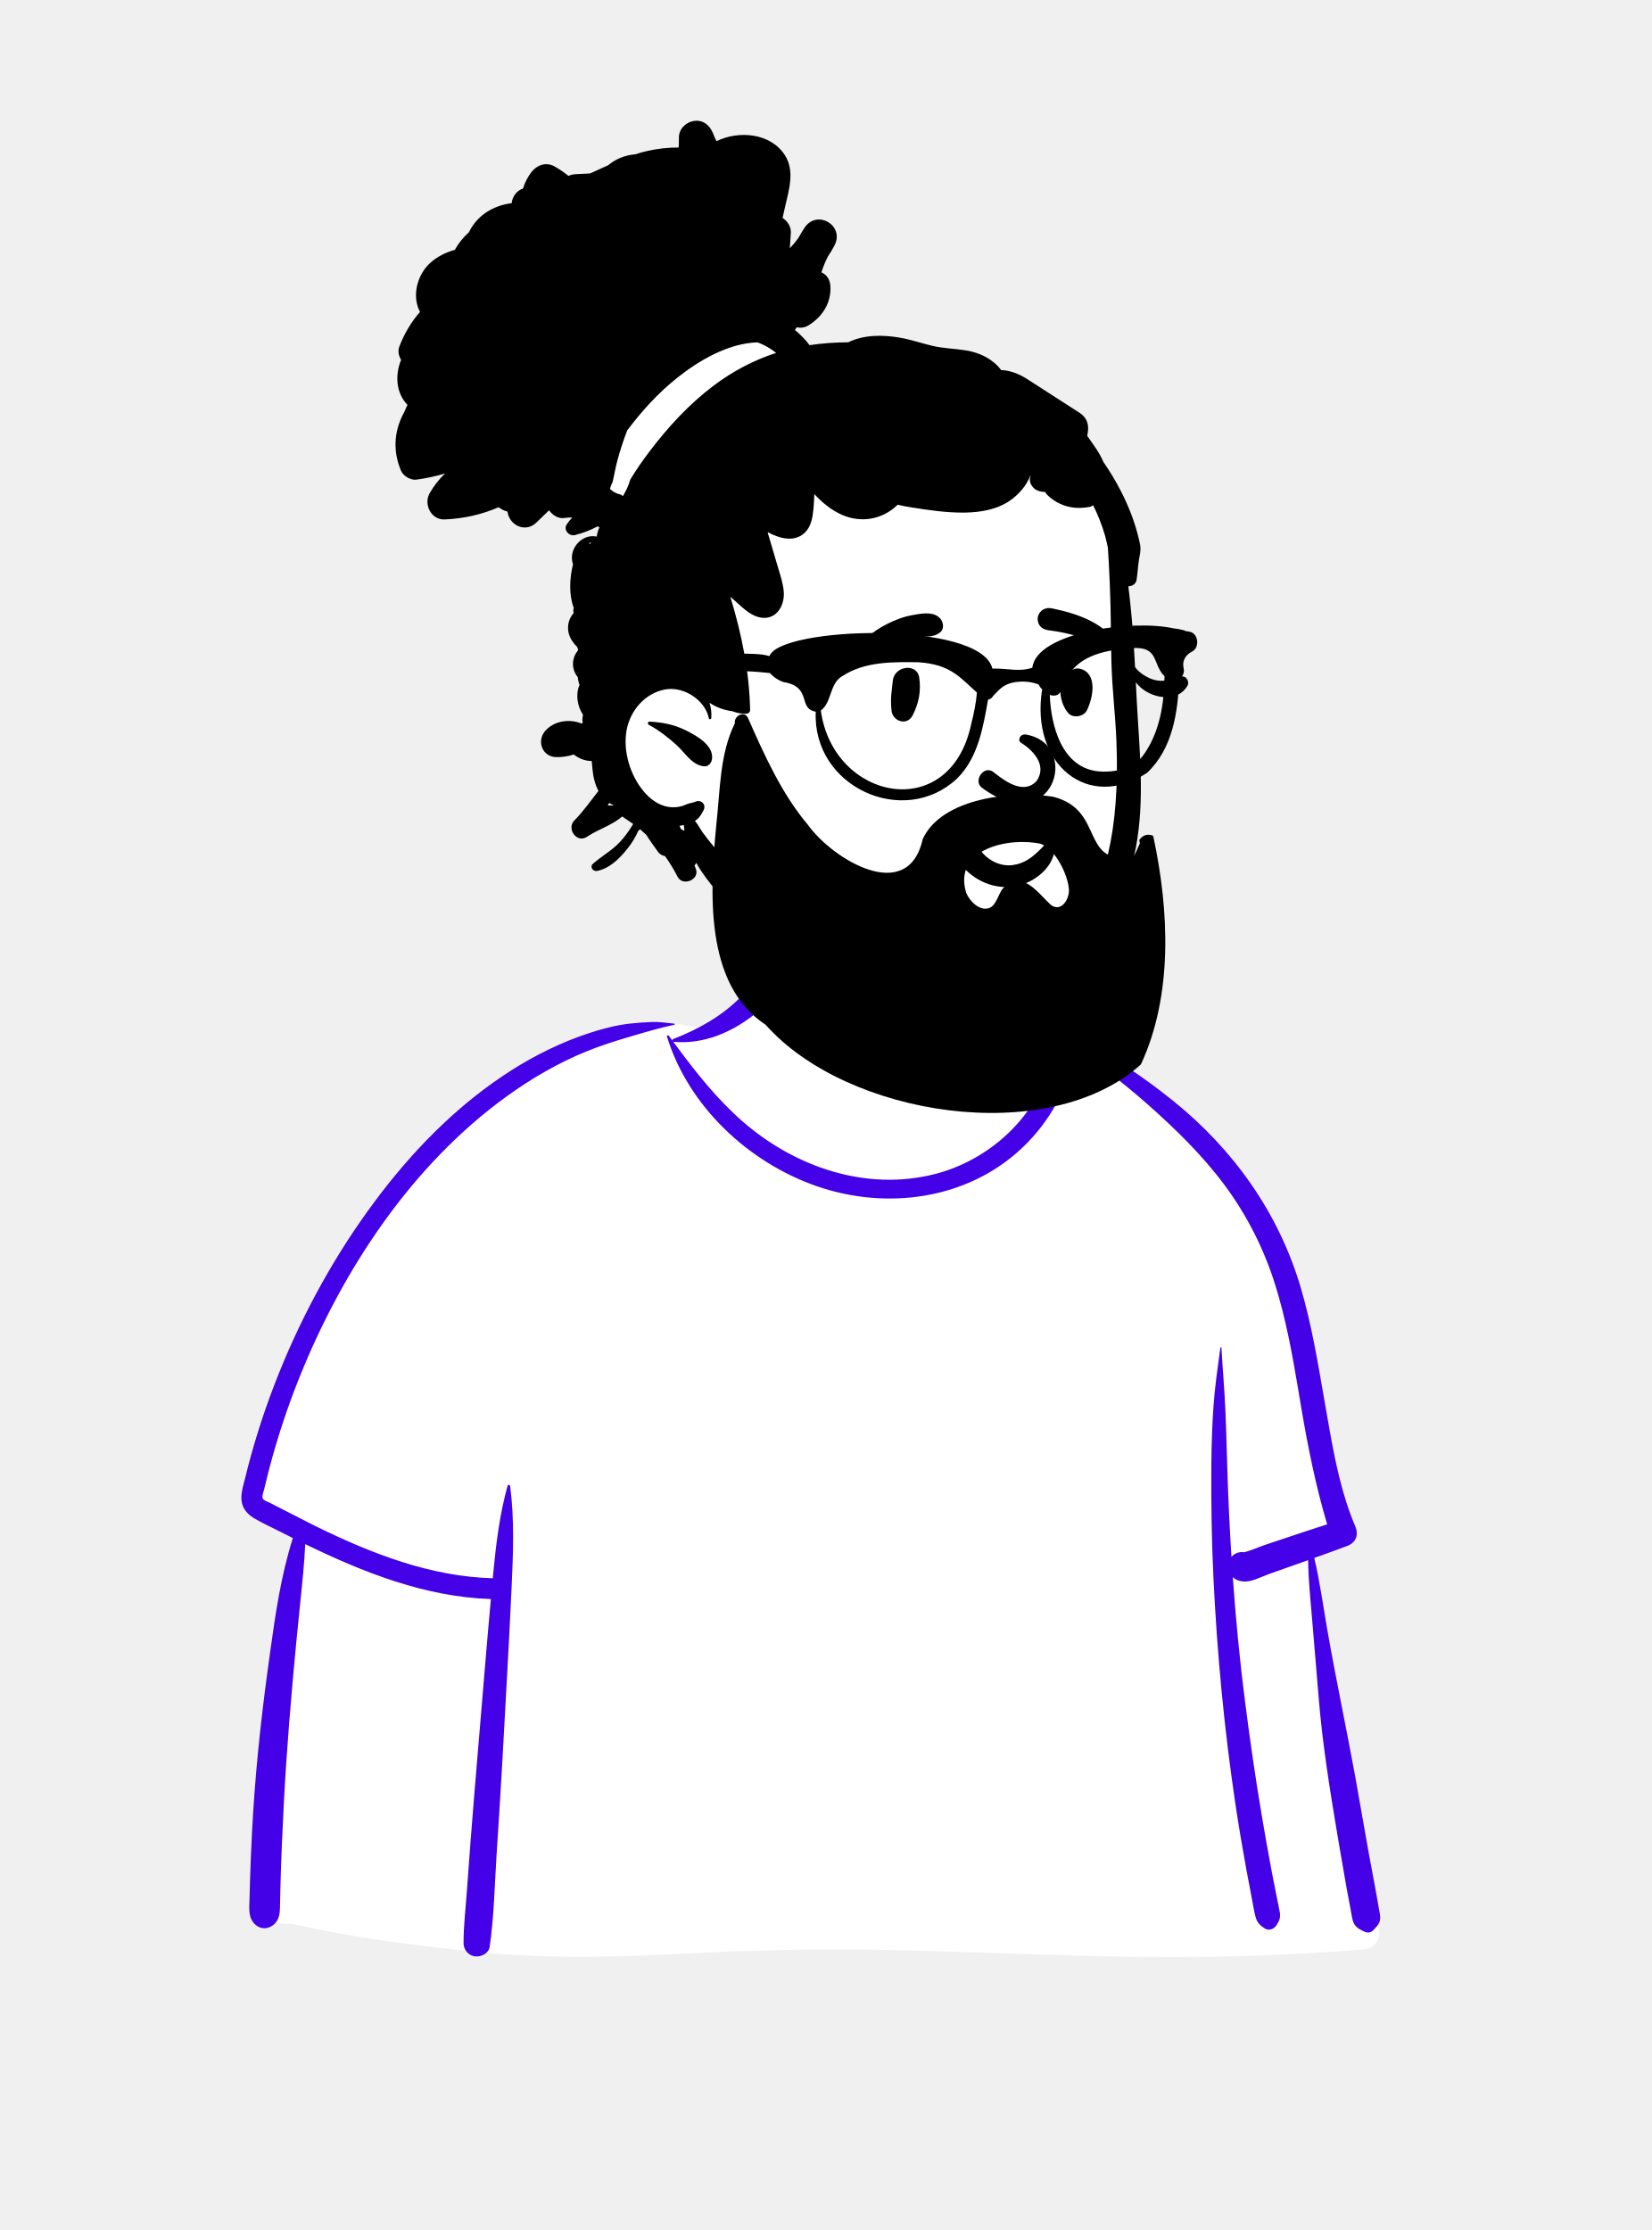
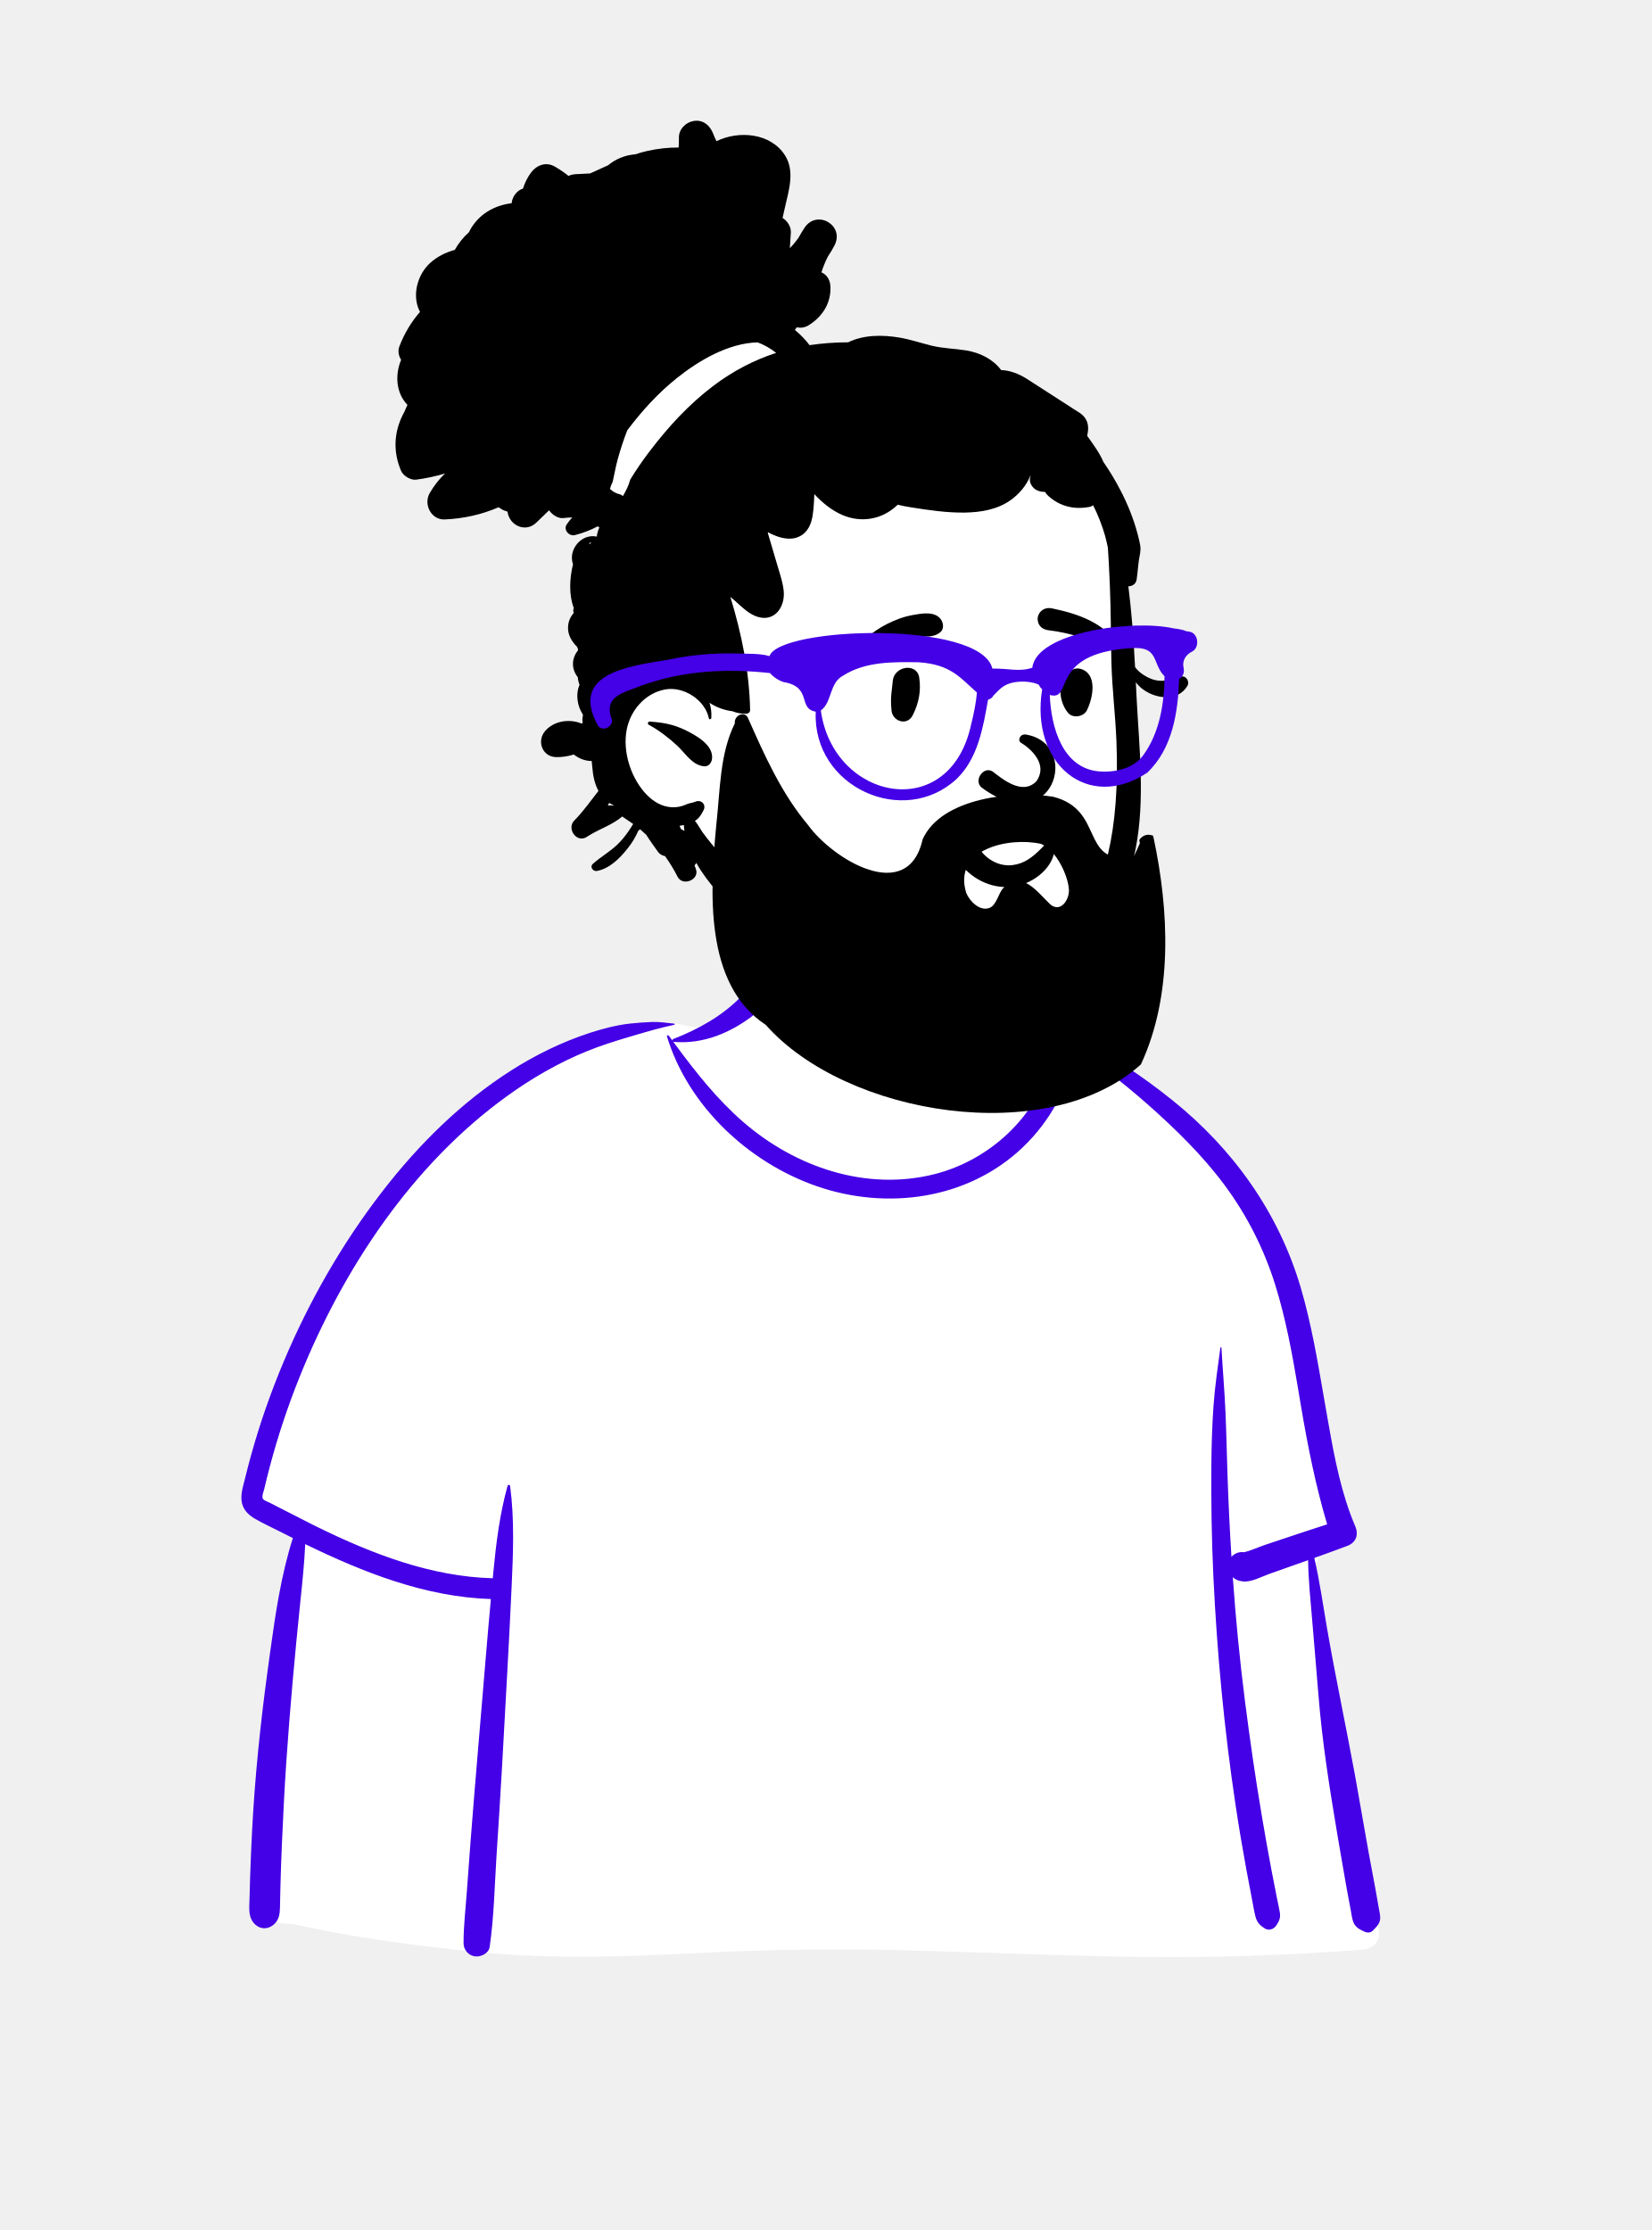
<svg xmlns="http://www.w3.org/2000/svg" width="240px" height="324px" viewBox="0 0 240 324" version="1.1">
  <g id="Introduction" stroke="none" stroke-width="1" fill="none" fill-rule="evenodd">
    <g id="variations" transform="translate(-3246, -758)">
      <g id="images" transform="translate(126, 110)">
        <g id="a-person/bust" transform="translate(3120, 648)">
          <g id="body/Tee-1" transform="translate(31.05634, 135.0528)">
            <path d="M163.581,116.882 C162.729,112.07 161.948,107.246 161.239,102.412 C160.902,100.117 160.574,97.819 160.278,95.518 C160.071,93.906 159.756,92.062 160.853,90.868 C162.396,89.188 163.797,87.749 163.986,85.342 C164.164,83.077 163.398,80.608 162.919,78.409 C161.916,73.798 160.666,69.244 159.285,64.734 C157.882,60.151 156.343,55.611 154.783,51.08 C153.323,46.844 151.921,42.57 150.021,38.505 C146.414,30.792 140.313,25.08 132.772,21.266 C130.897,20.317 127.071,16.931 125.112,16.173 C123.311,15.476 123.317,17.511 121.545,16.744 C120.127,16.132 118.808,15.314 118.014,13.945 C117.153,12.459 114.992,10.38 114.663,8.65 C113.966,4.983 114.721,1.862 112.105,-0.899 C109.782,-3.35 106.66,-5.029 103.43,-5.93 C96.324,-7.913 86.847,-6.527 82.559,0.079 C80.512,3.234 79.796,7.047 77.033,9.621 C74.62,11.869 75.16,13.406 72.035,14.565 C71.858,14.631 67.06,13.601 66.883,13.667 C63.465,12.935 60.197,14.984 57.061,16.173 C52.385,17.945 47.933,20.251 43.75,22.993 C35.317,28.521 28.094,35.699 22.139,43.822 C16.134,52.011 11.476,61.191 8.159,70.785 C7.353,73.115 6.629,75.474 5.991,77.856 C5.634,79.189 5.252,80.571 5.687,81.936 C6.043,83.052 6.834,83.884 7.764,84.553 C9.023,85.461 11.55,86.052 11.501,87.878 C11.464,89.267 10.993,90.728 10.763,92.101 C10.489,93.735 10.264,95.379 10.04,97.02 C9.017,104.491 8.221,112.005 7.869,119.539 C7.523,126.958 7.235,134.528 7.75,141.945 C7.784,142.434 7.93,142.883 8.165,143.262 C7.945,143.346 7.928,143.756 8.201,143.814 C8.393,143.854 8.584,143.895 8.775,143.935 C9.173,144.236 9.669,144.421 10.239,144.439 C10.626,144.451 11.013,144.469 11.399,144.488 C15.477,145.341 19.554,146.147 23.685,146.757 C28.706,147.498 33.742,148.102 38.794,148.594 C49.175,149.603 59.474,149.269 69.868,148.724 C80.246,148.181 90.619,148.054 101.008,148.324 C111.406,148.595 121.8,149.047 132.201,149.233 C143.82,149.439 155.422,149.122 167.008,148.198 C168.596,148.071 169.579,146.807 169.266,145.228 C167.389,135.772 165.262,126.379 163.581,116.882 Z" id="🎨-Background" fill="#FFFFFF" />
            <path d="M63.641,13.434 C64.716,13.388 65.811,13.562 66.883,13.667 C66.977,13.676 67.012,13.82 66.907,13.842 C64.989,14.243 63.091,14.792 61.207,15.349 L60.4,15.588 C58.276,16.216 56.213,16.865 54.156,17.704 C50.057,19.375 46.163,21.631 42.58,24.223 C28.782,34.203 18.795,49.313 12.493,64.957 C10.782,69.206 9.331,73.56 8.157,77.988 C7.871,79.065 7.602,80.147 7.348,81.231 C7.273,81.55 6.947,82.364 7.126,82.69 C7.284,82.977 7.898,83.155 8.183,83.305 L9.147,83.804 C11.027,84.774 14.158,86.367 14.472,86.522 L14.961,86.763 C22.971,90.691 31.528,94.022 40.541,94.252 L40.612,93.482 L40.612,93.482 C41.014,89.226 41.541,84.946 42.692,80.82 C42.754,80.598 43.036,80.673 43.062,80.87 C43.703,85.755 43.498,90.677 43.274,95.584 C42.878,104.276 42.352,112.962 41.885,121.65 C41.65,125.996 41.348,130.339 41.075,134.682 C40.801,139.035 40.713,143.492 40.088,147.808 C39.949,148.77 38.822,149.293 37.969,149.192 C37.025,149.08 36.299,148.248 36.295,147.294 C36.283,144.78 36.599,142.236 36.775,139.727 C36.941,137.344 37.12,134.962 37.304,132.58 C37.974,123.887 38.745,115.204 39.458,106.515 C39.71,103.433 39.983,100.354 40.264,97.275 C30.717,96.967 21.797,93.429 13.287,89.296 C13.164,92.093 12.867,94.886 12.579,97.672 C11.775,105.447 11.066,113.218 10.535,121.017 C10.268,124.956 10.073,128.9 9.903,132.844 C9.819,134.783 9.751,136.722 9.699,138.661 C9.682,139.308 9.666,139.954 9.652,140.601 L9.623,142.082 C9.599,143.021 9.504,143.89 8.714,144.573 C7.913,145.267 6.83,145.304 6.036,144.573 C4.974,143.595 5.162,142.261 5.193,140.947 C5.219,139.839 5.251,138.73 5.287,137.622 C5.361,135.406 5.454,133.19 5.568,130.975 C5.967,123.232 6.763,115.52 7.803,107.839 L8.209,104.874 C8.968,99.362 9.801,93.725 11.496,88.415 C10.836,88.086 10.178,87.756 9.522,87.423 C8.359,86.834 7.156,86.281 6.025,85.631 C5.128,85.115 4.355,84.407 4.105,83.363 C3.826,82.2 4.252,80.927 4.535,79.792 L4.56,79.692 C4.837,78.549 5.136,77.412 5.451,76.278 C6.729,71.684 8.31,67.179 10.159,62.784 C13.863,53.985 18.643,45.626 24.482,38.068 C29.739,31.264 35.948,25.095 43.225,20.467 C46.783,18.205 50.574,16.348 54.584,15.034 C56.458,14.42 58.497,13.887 60.459,13.667 C61.518,13.548 62.578,13.481 63.641,13.434 Z M82.679,-0.508 C83.956,-1.88 86.493,-0.461 85.88,1.356 C84.438,5.629 82.142,9.527 78.558,12.335 C75.189,14.975 71.171,16.689 66.845,16.323 C66.812,16.32 66.783,16.312 66.757,16.3 L67.13,16.806 C70.057,20.766 73.145,24.673 76.867,27.91 C84.45,34.507 94.774,38.065 104.744,35.534 C112.588,33.542 119.499,27.337 121.531,19.43 C121.24,19.56 120.893,19.605 120.513,19.522 C118.887,19.169 117.277,17.458 116.229,16.231 C115.094,14.904 114.208,13.471 113.559,11.852 C112.37,8.887 111.989,5.07 113.612,2.199 C113.812,1.845 114.274,2.043 114.313,2.389 L114.375,2.928 C114.688,5.619 115.078,8.223 116.346,10.676 C116.967,11.877 117.711,13.048 118.617,14.054 C119.101,14.592 119.627,15.106 120.194,15.557 C120.747,15.996 121.416,16.314 121.911,16.818 L122.002,16.915 L122.005,16.897 C122.13,15.832 122.877,15.363 123.607,15.392 C124.315,15.42 125.145,15.732 125.467,15.881 L125.497,15.895 C130.431,18.264 134.975,21.353 139.251,24.779 C148.094,31.864 154.719,41.126 157.929,52.034 C159.505,57.387 160.409,62.903 161.363,68.393 L161.951,71.757 C162.842,76.826 163.837,81.994 165.848,86.709 C166.368,87.929 165.967,89.072 164.691,89.552 C163.099,90.151 161.5,90.731 159.899,91.304 C160.686,94.677 161.165,98.168 161.754,101.559 C163.006,108.765 164.54,115.926 165.855,123.123 C166.528,126.804 167.134,130.496 167.806,134.176 C168.13,135.949 168.467,137.718 168.796,139.49 C168.973,140.445 169.133,141.404 169.302,142.36 L169.331,142.519 C169.428,143.024 169.549,143.546 169.41,144.051 C169.252,144.626 168.803,145.033 168.402,145.446 C168.071,145.786 167.594,145.788 167.19,145.603 L167.057,145.541 C166.334,145.203 165.768,144.866 165.512,144.051 C165.349,143.534 165.291,142.953 165.185,142.421 C164.981,141.401 164.788,140.38 164.606,139.356 C164.242,137.307 163.886,135.257 163.539,133.205 L163.215,131.284 C162.101,124.663 161.044,118.001 160.509,111.31 C160.272,108.341 160.021,105.375 159.767,102.409 L159.577,100.184 C159.336,97.367 159.041,94.48 159,91.626 L158.042,91.966 L158.042,91.966 L153.371,93.618 L153.371,93.618 C152.213,94.027 150.738,94.866 149.492,94.713 C148.882,94.639 148.417,94.446 148.057,94.097 C148.488,100.17 149.07,106.232 149.846,112.263 C150.552,117.751 151.335,123.232 152.259,128.687 C152.717,131.389 153.187,134.088 153.698,136.78 C153.954,138.126 154.218,139.47 154.489,140.813 C154.625,141.483 154.786,142.153 154.892,142.829 C155.012,143.602 154.799,144.078 154.367,144.715 C154.013,145.237 153.303,145.506 152.728,145.145 C151.966,144.667 151.568,144.253 151.344,143.382 C151.141,142.591 151.017,141.765 150.859,140.963 C150.568,139.484 150.287,138.004 150.016,136.521 C149.448,133.42 148.925,130.311 148.457,127.193 C146.811,116.21 145.766,105.134 145.238,94.041 C144.977,88.567 144.897,83.089 144.943,77.61 C144.967,74.802 145.058,71.985 145.257,69.184 C145.458,66.348 145.877,63.569 146.25,60.761 C146.263,60.662 146.403,60.656 146.408,60.761 C146.585,63.909 146.863,67.054 146.998,70.211 C147.128,73.224 147.185,76.241 147.288,79.254 C147.423,83.215 147.611,87.179 147.86,91.139 C148.31,90.647 148.989,90.363 149.668,90.474 C150.651,90.267 151.71,89.751 152.648,89.437 L156.183,88.256 L156.183,88.256 C158.042,87.635 159.9,87.018 161.766,86.42 C160.098,80.808 158.956,75.112 157.98,69.334 L157.545,66.735 C156.684,61.619 155.756,56.501 154.196,51.548 C152.557,46.34 150.103,41.497 146.848,37.113 C143.639,32.791 139.736,28.986 135.717,25.427 C132.276,22.38 128.595,19.629 125.085,16.666 C125.122,16.862 125.13,17.078 125.098,17.316 C124.351,22.779 121.502,27.867 117.532,31.652 C109.556,39.254 97.748,40.831 87.54,37.266 C77.664,33.818 68.933,25.651 65.849,15.545 C65.796,15.372 66.027,15.303 66.12,15.43 C66.291,15.665 66.463,15.899 66.636,16.134 C66.624,16.041 66.672,15.939 66.787,15.895 C70.386,14.505 73.921,12.533 76.619,9.744 C77.933,8.384 79.081,6.844 79.987,5.183 C80.421,4.387 80.811,3.563 81.122,2.711 L81.201,2.491 C81.578,1.424 81.893,0.337 82.679,-0.508 Z" id="🖍-Ink" fill="#4400e6" />
          </g>
          <g id="head/Bun-2" transform="translate(78.59155, 38.04305)">
            <path d="M83.979,51.518 C83.477,45.02 84.255,38.21 81.751,32.034 C77.384,21.786 65.14,18.37 55.648,14.468 C51.845,13.344 39.049,13.187 34.596,11.699 C24.518,8.332 22.111,4.32 14.103,10.731 C12.751,11.827 11.906,13.017 11.289,14.643 L11.314,14.65 C11.138,15.328 11.327,16.005 11.724,16.522 C8.252,20.072 6.799,25.394 8.58,30.121 C14.394,42.419 14.12,49.068 12.247,62.29 C9.801,74.633 15.391,79.141 24.648,85.857 C24.271,86.588 24.193,87.56 24.684,88.205 C35.388,103.253 55.571,110.437 72.864,102.8 C79.884,99.674 83.017,92.196 84.806,85.448 C86.889,77.893 87.529,69.931 85.833,62.235 C85.149,58.675 84.258,55.141 83.979,51.518 Z" id="🎨-Background" fill="#FFFFFF" />
            <path d="M22.235,-20.472 C23.534,-20.667 24.515,-19.861 24.982,-18.724 L25.006,-18.663 C25.156,-18.276 25.323,-17.9 25.503,-17.53 C28.754,-19.126 33.394,-18.716 35.452,-15.484 C36.92,-13.176 36.024,-10.437 35.471,-7.99 L35.107,-6.377 C35.81,-5.93 36.339,-5.129 36.314,-4.3 L36.311,-4.236 L36.164,-1.987 C36.633,-2.463 37.061,-2.981 37.444,-3.532 C37.708,-4.016 37.993,-4.492 38.299,-4.953 C40.102,-7.664 44.147,-5.308 42.66,-2.404 C42.375,-1.844 42.054,-1.313 41.709,-0.802 C41.321,-0.047 41.002,0.729 40.756,1.525 C41.46,1.832 42.001,2.512 42.058,3.54 C42.191,5.938 40.932,7.94 38.929,9.197 C38.34,9.567 37.731,9.639 37.18,9.502 C37.083,9.633 36.985,9.764 36.892,9.897 C37.691,10.546 38.411,11.286 39.03,12.106 C40.894,11.827 42.768,11.696 44.642,11.691 C46.932,10.569 49.674,10.592 52.135,11.013 C53.72,11.283 55.241,11.81 56.8,12.188 C58.444,12.585 60.113,12.6 61.775,12.871 C63.871,13.211 65.709,14.179 66.865,15.724 C68.135,15.762 69.47,16.282 70.577,16.988 C73.154,18.632 75.717,20.3 78.288,21.954 C79.275,22.59 79.644,23.604 79.462,24.735 L79.45,24.808 L79.364,25.277 L79.567,25.566 C80.354,26.677 81.21,27.842 81.719,29.069 C82.661,30.428 83.513,31.852 84.267,33.321 C85.283,35.295 86.122,37.387 86.69,39.535 C86.832,40.078 86.973,40.625 87.066,41.179 C87.199,41.961 86.995,42.567 86.883,43.318 C86.743,44.269 86.692,45.233 86.545,46.186 C86.445,46.818 85.909,47.128 85.347,47.145 C85.558,48.754 85.71,50.373 85.856,51.979 C86.061,54.274 86.2,56.576 86.321,58.877 C86.942,59.78 88.211,60.494 89.128,60.741 C90.398,61.082 91.729,60.712 92.929,60.279 C93.683,60.006 94.302,60.955 93.935,61.589 C92.779,63.58 90.307,63.571 88.435,62.69 C87.643,62.318 86.948,61.779 86.433,61.078 C86.464,61.745 86.498,62.413 86.532,63.083 L86.563,63.69 C86.944,70.777 87.766,78.108 86.435,85.125 C84.13,97.28 74.075,106.535 61.792,107.253 C55.347,107.63 49.98,105.726 47.311,104.664 C44.642,103.601 45.679,101.435 47.532,102.054 C50.724,103.121 56.587,104.71 61.835,104.024 C74.202,102.407 84.69,96.223 83.612,69.589 C83.459,65.812 82.989,62.033 82.887,58.256 C82.79,54.564 82.826,50.869 82.664,47.179 L82.609,45.92 C82.546,44.449 82.478,42.971 82.368,41.498 C82.235,40.927 82.125,40.348 81.962,39.788 C81.521,38.264 80.944,36.783 80.228,35.369 C80.069,35.489 79.892,35.576 79.699,35.61 C78.24,35.872 76.871,35.798 75.504,35.189 C74.866,34.908 74.304,34.534 73.78,34.071 C73.53,33.853 73.364,33.642 73.233,33.422 C72.571,33.433 71.91,33.234 71.496,32.759 C71.024,32.217 70.945,31.657 71.13,31.139 L71.149,31.087 L71.103,31.07 C70.545,32.514 69.434,33.784 68.215,34.642 C66.288,36.003 63.878,36.396 61.566,36.432 C59.014,36.47 56.323,36.077 53.804,35.675 C53.139,35.57 52.478,35.449 51.829,35.286 C51.804,35.312 51.778,35.341 51.751,35.367 C49.59,37.436 46.549,37.968 43.807,36.787 C42.223,36.104 40.894,35.005 39.719,33.746 C39.702,34.405 39.668,35.065 39.611,35.718 L39.588,35.977 C39.471,37.193 39.246,38.483 38.327,39.361 C36.842,40.784 34.687,40.213 32.973,39.287 C32.975,39.332 32.975,39.378 32.975,39.425 C33.438,40.997 33.903,42.572 34.368,44.146 L34.468,44.482 C34.806,45.6 35.177,46.719 35.278,47.889 C35.473,50.125 33.985,52.334 31.501,51.584 C30.198,51.192 29.154,50.095 28.152,49.217 L27.521,48.671 C29.154,54.012 30.286,59.543 30.392,65.116 C30.398,65.419 30.138,65.647 29.851,65.657 C29.179,65.685 28.456,65.552 27.78,65.283 C27.742,65.281 27.704,65.279 27.664,65.273 C26.511,65.106 25.44,64.69 24.495,64.074 C24.713,64.766 24.81,65.507 24.753,66.283 C24.738,66.471 24.445,66.537 24.402,66.33 C23.857,63.648 20.72,61.621 18.016,62.134 C15.113,62.686 12.975,65.184 12.451,68.027 C11.889,71.081 12.964,74.612 14.956,76.969 C15.873,78.055 17.08,78.962 18.512,79.19 C19.167,79.294 19.847,79.258 20.483,79.072 C20.754,78.992 21.007,78.88 21.265,78.774 C21.641,78.622 22.08,78.598 22.435,78.438 C23.24,78.076 24.049,78.818 23.642,79.645 C23.287,80.365 22.968,80.851 22.378,81.223 C22.856,81.807 23.289,82.618 23.449,82.836 C24.269,83.944 25.102,84.99 26.035,86.002 C26.986,87.029 28.023,87.968 29.12,88.836 L29.581,89.201 C30.637,90.039 31.557,90.815 32.302,92.017 C32.889,92.966 32.128,94.253 31.028,94.238 C27.584,94.19 25.08,91.163 23.297,88.519 C23.044,88.141 22.805,87.741 22.583,87.331 C22.503,87.46 22.414,87.581 22.315,87.691 L22.511,88.219 C23.095,89.775 20.583,90.791 19.854,89.339 C19.323,88.287 18.709,87.285 18.024,86.338 C17.621,86.281 17.225,86.036 17.006,85.719 C16.45,84.914 15.827,84.1 15.301,83.242 C15.009,82.965 14.709,82.699 14.403,82.439 C14.314,82.517 14.223,82.595 14.137,82.678 C13.752,83.555 13.277,84.356 12.687,85.11 L12.561,85.271 C11.432,86.695 9.961,88.152 8.141,88.5 C7.585,88.606 7.051,87.915 7.543,87.473 C8.817,86.328 10.323,85.548 11.498,84.269 C12.077,83.639 12.608,82.945 13.065,82.218 L13.169,82.05 C13.245,81.925 13.323,81.8 13.404,81.674 C12.873,81.312 12.343,80.949 11.813,80.585 C10.353,81.833 8.452,82.404 6.837,83.437 L6.677,83.542 C5.217,84.518 3.679,82.358 4.849,81.173 C6.14,79.871 7.217,78.318 8.36,76.87 C7.822,75.88 7.568,74.709 7.473,73.525 C7.435,73.19 7.406,72.855 7.376,72.52 C6.556,72.533 5.733,72.252 5.035,71.768 L4.771,71.58 C3.924,71.85 3.035,71.981 2.183,71.958 C0.18,71.899 -0.639,69.61 0.614,68.162 C1.892,66.683 4.129,66.359 5.902,67.078 C5.959,67.048 6.018,67.016 6.075,66.985 C5.99,66.596 6.009,66.243 6.105,65.933 L6.077,65.744 C5.688,65.146 5.431,64.463 5.334,63.741 C5.257,63.169 5.273,62.603 5.405,62.038 C5.449,61.85 5.54,61.656 5.61,61.46 C5.466,61.096 5.382,60.72 5.355,60.341 C5.315,60.293 5.275,60.244 5.237,60.191 C4.357,58.956 4.535,57.467 5.372,56.467 C5.376,56.404 5.382,56.34 5.39,56.277 C5.341,56.167 5.296,56.055 5.255,55.943 C4.438,55.117 3.837,54.124 3.949,52.893 C4.015,52.169 4.312,51.518 4.763,51.03 C4.683,50.794 4.675,50.52 4.772,50.292 C4.053,48.38 4.144,46.077 4.661,43.939 C4.547,43.614 4.488,43.261 4.501,42.887 C4.56,41.299 5.933,39.841 7.56,39.86 C7.756,39.862 7.939,39.887 8.115,39.925 L8.118,39.887 C8.18,39.411 8.311,38.97 8.502,38.575 C8.408,38.541 8.321,38.492 8.245,38.428 C7.203,38.984 6.1,39.409 4.943,39.699 C4.093,39.912 3.222,38.945 3.75,38.146 C3.995,37.776 4.266,37.443 4.558,37.139 C4.143,37.142 3.722,37.17 3.297,37.225 C2.532,37.324 1.678,36.802 1.182,36.096 C0.565,36.696 -0.054,37.294 -0.673,37.892 C-2.241,39.412 -4.609,38.294 -4.856,36.29 C-5.323,36.166 -5.758,35.954 -6.141,35.652 C-8.613,36.726 -11.272,37.315 -13.991,37.427 C-15.944,37.508 -17.084,35.234 -16.172,33.627 C-15.559,32.549 -14.798,31.581 -13.922,30.74 C-15.282,31.157 -16.687,31.457 -18.122,31.649 C-18.897,31.753 -19.994,31.11 -20.304,30.398 C-21.491,27.659 -21.39,24.803 -20.023,22.138 C-19.97,22.033 -19.911,21.931 -19.854,21.83 C-19.713,21.477 -19.558,21.128 -19.391,20.786 C-21.073,19.032 -21.219,16.423 -20.313,14.24 C-20.676,13.651 -20.815,12.94 -20.568,12.298 C-19.865,10.449 -18.851,8.741 -17.57,7.274 C-17.693,7.037 -17.801,6.786 -17.891,6.515 C-18.612,4.328 -17.777,1.688 -16.094,0.164 C-15.035,-0.795 -13.818,-1.37 -12.519,-1.738 C-11.972,-2.706 -11.268,-3.579 -10.448,-4.314 C-10.417,-4.384 -10.385,-4.454 -10.349,-4.523 C-9.073,-6.929 -6.749,-8.218 -4.258,-8.516 C-4.161,-9.456 -3.527,-10.355 -2.606,-10.646 C-2.353,-11.46 -1.975,-12.238 -1.455,-12.944 C-0.637,-14.055 0.721,-14.58 2.002,-13.85 C2.703,-13.451 3.375,-12.992 4.004,-12.485 C4.287,-12.618 4.608,-12.704 4.969,-12.731 L5.061,-12.737 L7.144,-12.842 C8.016,-13.229 8.887,-13.635 9.759,-14.03 C10.283,-14.463 10.868,-14.825 11.506,-15.093 C12.229,-15.395 12.968,-15.567 13.71,-15.624 C14.312,-15.82 14.918,-15.993 15.535,-16.129 C16.985,-16.446 18.502,-16.623 20.006,-16.608 C20.037,-16.998 20.052,-17.392 20.049,-17.791 L20.046,-17.991 C20.012,-19.269 21.033,-20.29 22.235,-20.472 Z M20.775,81.832 C20.568,81.877 20.359,81.912 20.149,81.938 C20.213,82.094 20.276,82.251 20.337,82.407 C20.506,82.502 20.678,82.593 20.849,82.678 C20.798,82.39 20.768,82.101 20.775,81.832 Z M9.92,78.605 L9.78,78.864 C9.757,78.907 9.735,78.948 9.713,78.989 C10.011,78.966 10.311,78.973 10.606,79.006 L10.606,78.975 C10.568,78.962 10.53,78.95 10.493,78.932 C10.289,78.834 10.099,78.724 9.92,78.605 Z M15.787,66.801 C17.656,66.91 19.239,67.197 20.939,68.015 L21.085,68.086 C22.587,68.832 25.072,70.21 24.863,72.186 C24.804,72.748 24.396,73.34 23.754,73.296 C21.994,73.175 20.988,71.4 19.797,70.292 C18.595,69.176 17.118,68.029 15.662,67.262 C15.456,67.154 15.537,66.812 15.761,66.801 L15.787,66.801 Z M7.311,40.765 C6.863,40.779 7.013,41.215 7.243,40.851 C7.262,40.822 7.285,40.792 7.311,40.765 Z M31.487,11.699 C27.245,11.811 22.976,14.316 19.799,16.849 C17.034,19.052 14.647,21.673 12.533,24.498 C11.99,25.905 11.523,27.341 11.128,28.787 C10.868,29.743 10.706,30.709 10.488,31.672 L10.421,31.968 C10.25,32.287 10.123,32.631 10.03,32.987 C10.415,33.373 10.915,33.65 11.465,33.781 C11.642,33.823 11.79,33.915 11.906,34.036 C12.349,33.297 12.736,32.516 12.961,31.689 L12.969,31.651 C13.82,30.256 14.745,28.905 15.736,27.6 C18.47,23.996 21.48,20.712 25.099,17.979 C27.844,15.908 30.911,14.285 34.173,13.23 C33.375,12.586 32.468,12.076 31.487,11.699 Z" id="🖍-Ink" fill="#000000" />
          </g>
          <g id="face/Smiling" transform="translate(112.1831, 77.35421)" fill="#000000">
            <path d="M30.969,50.92 C29.549,50.34 28.282,49.373 27.355,48.138 C27.033,47.709 26.95,47.256 27.017,46.841 C27.093,46.375 27.369,45.952 27.745,45.669 C28.122,45.384 28.594,45.244 29.05,45.316 C29.447,45.378 29.841,45.595 30.154,46.045 L30.219,46.135 C30.77,46.881 31.487,47.492 32.305,47.886 C33.093,48.266 33.975,48.444 34.887,48.341 C36.624,48.144 37.822,47.204 39.095,45.928 C39.253,45.767 39.41,45.6 39.569,45.432 C39.669,45.278 39.808,45.18 39.963,45.128 C40.134,45.071 40.328,45.074 40.506,45.136 C40.677,45.196 40.83,45.309 40.933,45.46 C41.03,45.604 41.085,45.781 41.068,45.984 C40.951,47.307 40.26,48.488 39.278,49.415 C38.187,50.444 36.741,51.157 35.38,51.407 C33.881,51.682 32.353,51.485 30.969,50.92 L30.969,50.92 Z M36.088,30.512 C37.683,31.482 40.114,33.744 38.397,36.149 C36.377,38.27 33.469,35.838 32.035,34.739 C30.706,33.887 29.213,36.078 30.446,37.074 C40.803,44.745 45.006,30.766 36.894,29.371 C36.001,29.218 35.67,30.212 36.088,30.512 Z M17.527,21.589 C17.704,19.4 21.036,18.903 21.367,21.069 C21.664,23.009 21.315,24.791 20.441,26.538 C19.607,28.207 17.509,27.428 17.35,25.909 C17.137,23.872 17.418,22.95 17.527,21.589 Z M42.893,20.62 C43.358,20.011 44.028,19.595 44.832,19.83 C47.343,20.564 46.603,24.13 45.721,25.866 C45.242,26.809 43.693,27.048 42.993,26.218 C41.852,24.864 41.306,22.161 42.756,20.828 C42.796,20.759 42.839,20.69 42.893,20.62 Z M20.406,12.011 L20.803,11.942 C22.03,11.729 23.555,11.525 24.423,12.512 C24.884,13.036 25.042,14.008 24.423,14.509 C23.335,15.39 22.131,15.049 20.827,15.123 C19.752,15.185 18.719,15.363 17.683,15.659 C15.412,16.309 13.561,17.494 11.621,18.796 C11.366,18.967 11.107,18.641 11.228,18.403 C12.348,16.209 14.518,14.406 16.692,13.307 C17.853,12.721 19.122,12.234 20.406,12.011 Z M40.604,11.028 L40.908,11.09 C44.211,11.781 48.504,13.161 50.068,16.407 C50.128,16.866 50.065,16.965 50.013,17.029 L49.996,17.05 C49.954,17.105 49.92,17.181 49.722,17.243 C49.666,17.23 49.611,17.216 49.554,17.202 C48.837,17.014 48.27,16.755 47.721,16.486 L47.125,16.192 C46.434,15.853 45.737,15.527 44.998,15.286 C43.422,14.771 41.8,14.409 40.153,14.215 C39.797,14.173 39.453,14.053 39.182,13.846 C38.924,13.65 38.728,13.379 38.638,13.018 C38.522,12.551 38.555,12.198 38.806,11.777 C38.994,11.46 39.263,11.241 39.573,11.115 C39.888,10.987 40.247,10.957 40.604,11.028 Z" id="🖍-Ink" />
          </g>
          <g id="facial-hair/Full-3" transform="translate(104.5775, 109.4794)" fill="#000000">
            <path d="M48.168,22.046 C46.2,20.293 43.995,16.767 41.168,19.557 C40.469,20.345 40.186,22.112 39.117,22.458 C37.697,22.919 36.29,21.416 35.807,20.262 C33.827,13.851 42.01,12.092 46.672,13.128 C48.95,14.063 50.627,17.83 50.728,19.795 C50.794,21.116 49.676,23.058 48.168,22.046 M63.011,12.163 C62.992,12.078 62.965,12.001 62.933,11.931 C62.063,11.602 61.374,11.938 60.949,12.565 C60.963,12.72 61.009,12.878 61.039,13.033 C60.71,13.725 60.414,14.581 59.969,15.179 C59.881,15.186 59.79,15.176 59.703,15.151 C52.327,15.922 55.928,8.201 48.447,6.284 C42.664,5.329 32.211,6.422 29.483,12.444 C27.332,22.062 16.392,15.36 12.8,10.358 C8.967,5.806 6.489,0.243 4.099,-5.155 C3.595,-6.297 2.019,-5.48 2.19,-4.384 C-0.019,0.048 0.055,5.372 -0.492,10.228 C-1.422,19.915 -2.329,33.5 6.668,39.415 C18.391,52.67 47.664,57.348 61.184,45.169 C65.865,35.102 65.288,22.821 63.011,12.163" id="🖍-Ink" />
          </g>
-           <g id="accessories/Glasses-3" transform="translate(88.52113, 88.97847)" fill="#000000">
+           <g id="accessories/Glasses-3" transform="translate(88.52113, 88.97847)" fill="#4400e6">
            <path d="M77.563,20.78 C76.141,22.691 73.504,23.3 71.072,23.09 C65.826,22.585 64.175,16.624 64.003,11.992 C67.52,12.982 63.705,5.97 75.73,5.199 C79.969,4.846 78.801,7.407 80.674,9.279 C80.635,13.206 79.982,17.473 77.563,20.78 M52.577,16.267 C49.479,30.777 32.519,27.325 30.738,14.246 C32.383,13.084 31.949,10.216 33.993,9.177 C37.232,7.106 41.282,7.195 44.96,7.243 C49.662,7.567 51.002,9.515 53.417,11.641 C53.301,13.061 52.966,14.743 52.577,16.267 M84.282,2.796 C84.108,2.767 83.934,2.74 83.76,2.715 C83.624,2.638 83.465,2.578 83.279,2.542 C82.855,2.435 82.435,2.362 82.015,2.323 C75.987,0.966 62.042,2.893 61.466,8.039 C59.547,8.68 57.886,8.106 55.661,8.163 C53.967,1.082 24.689,2.081 23.281,6.351 C23.276,6.349 23.271,6.348 23.265,6.346 C21.912,5.927 19.918,6.028 18.369,5.962 C15.062,5.893 11.752,6.187 8.517,6.885 C2.459,7.848 -5.809,8.976 -1.596,16.544 C-1.595,16.545 -1.594,16.546 -1.593,16.548 L-1.593,16.547 C-0.866,17.292 0.366,16.692 0.412,15.684 C-1.005,12.099 2.195,11.668 4.656,10.638 C10.782,8.437 17.018,8.131 23.353,8.812 C23.829,9.374 24.553,9.863 25.317,10.119 C29.553,10.823 27.32,13.966 29.998,14.423 C29.506,25.38 42.803,31.361 50.508,24.158 C53.584,21.149 54.318,16.692 55.031,12.675 C55.408,12.59 55.648,12.383 55.788,12.11 C56.695,11.205 57.265,10.368 59.058,10.119 C60.852,9.871 62.232,10.37 62.419,10.523 C62.466,10.617 62.517,10.713 62.575,10.808 C62.657,10.949 62.769,11.063 62.896,11.152 C61.124,22.062 69.591,28.962 78.139,23.304 C81.853,19.808 82.638,14.457 82.793,9.681 C83.297,9.377 83.615,8.788 83.441,8.048 C83.201,7.027 83.764,6.143 84.661,5.699 C85.827,5.123 85.621,3.018 84.282,2.796" id="🖍-Ink" />
          </g>
        </g>
      </g>
    </g>
  </g>
</svg>
